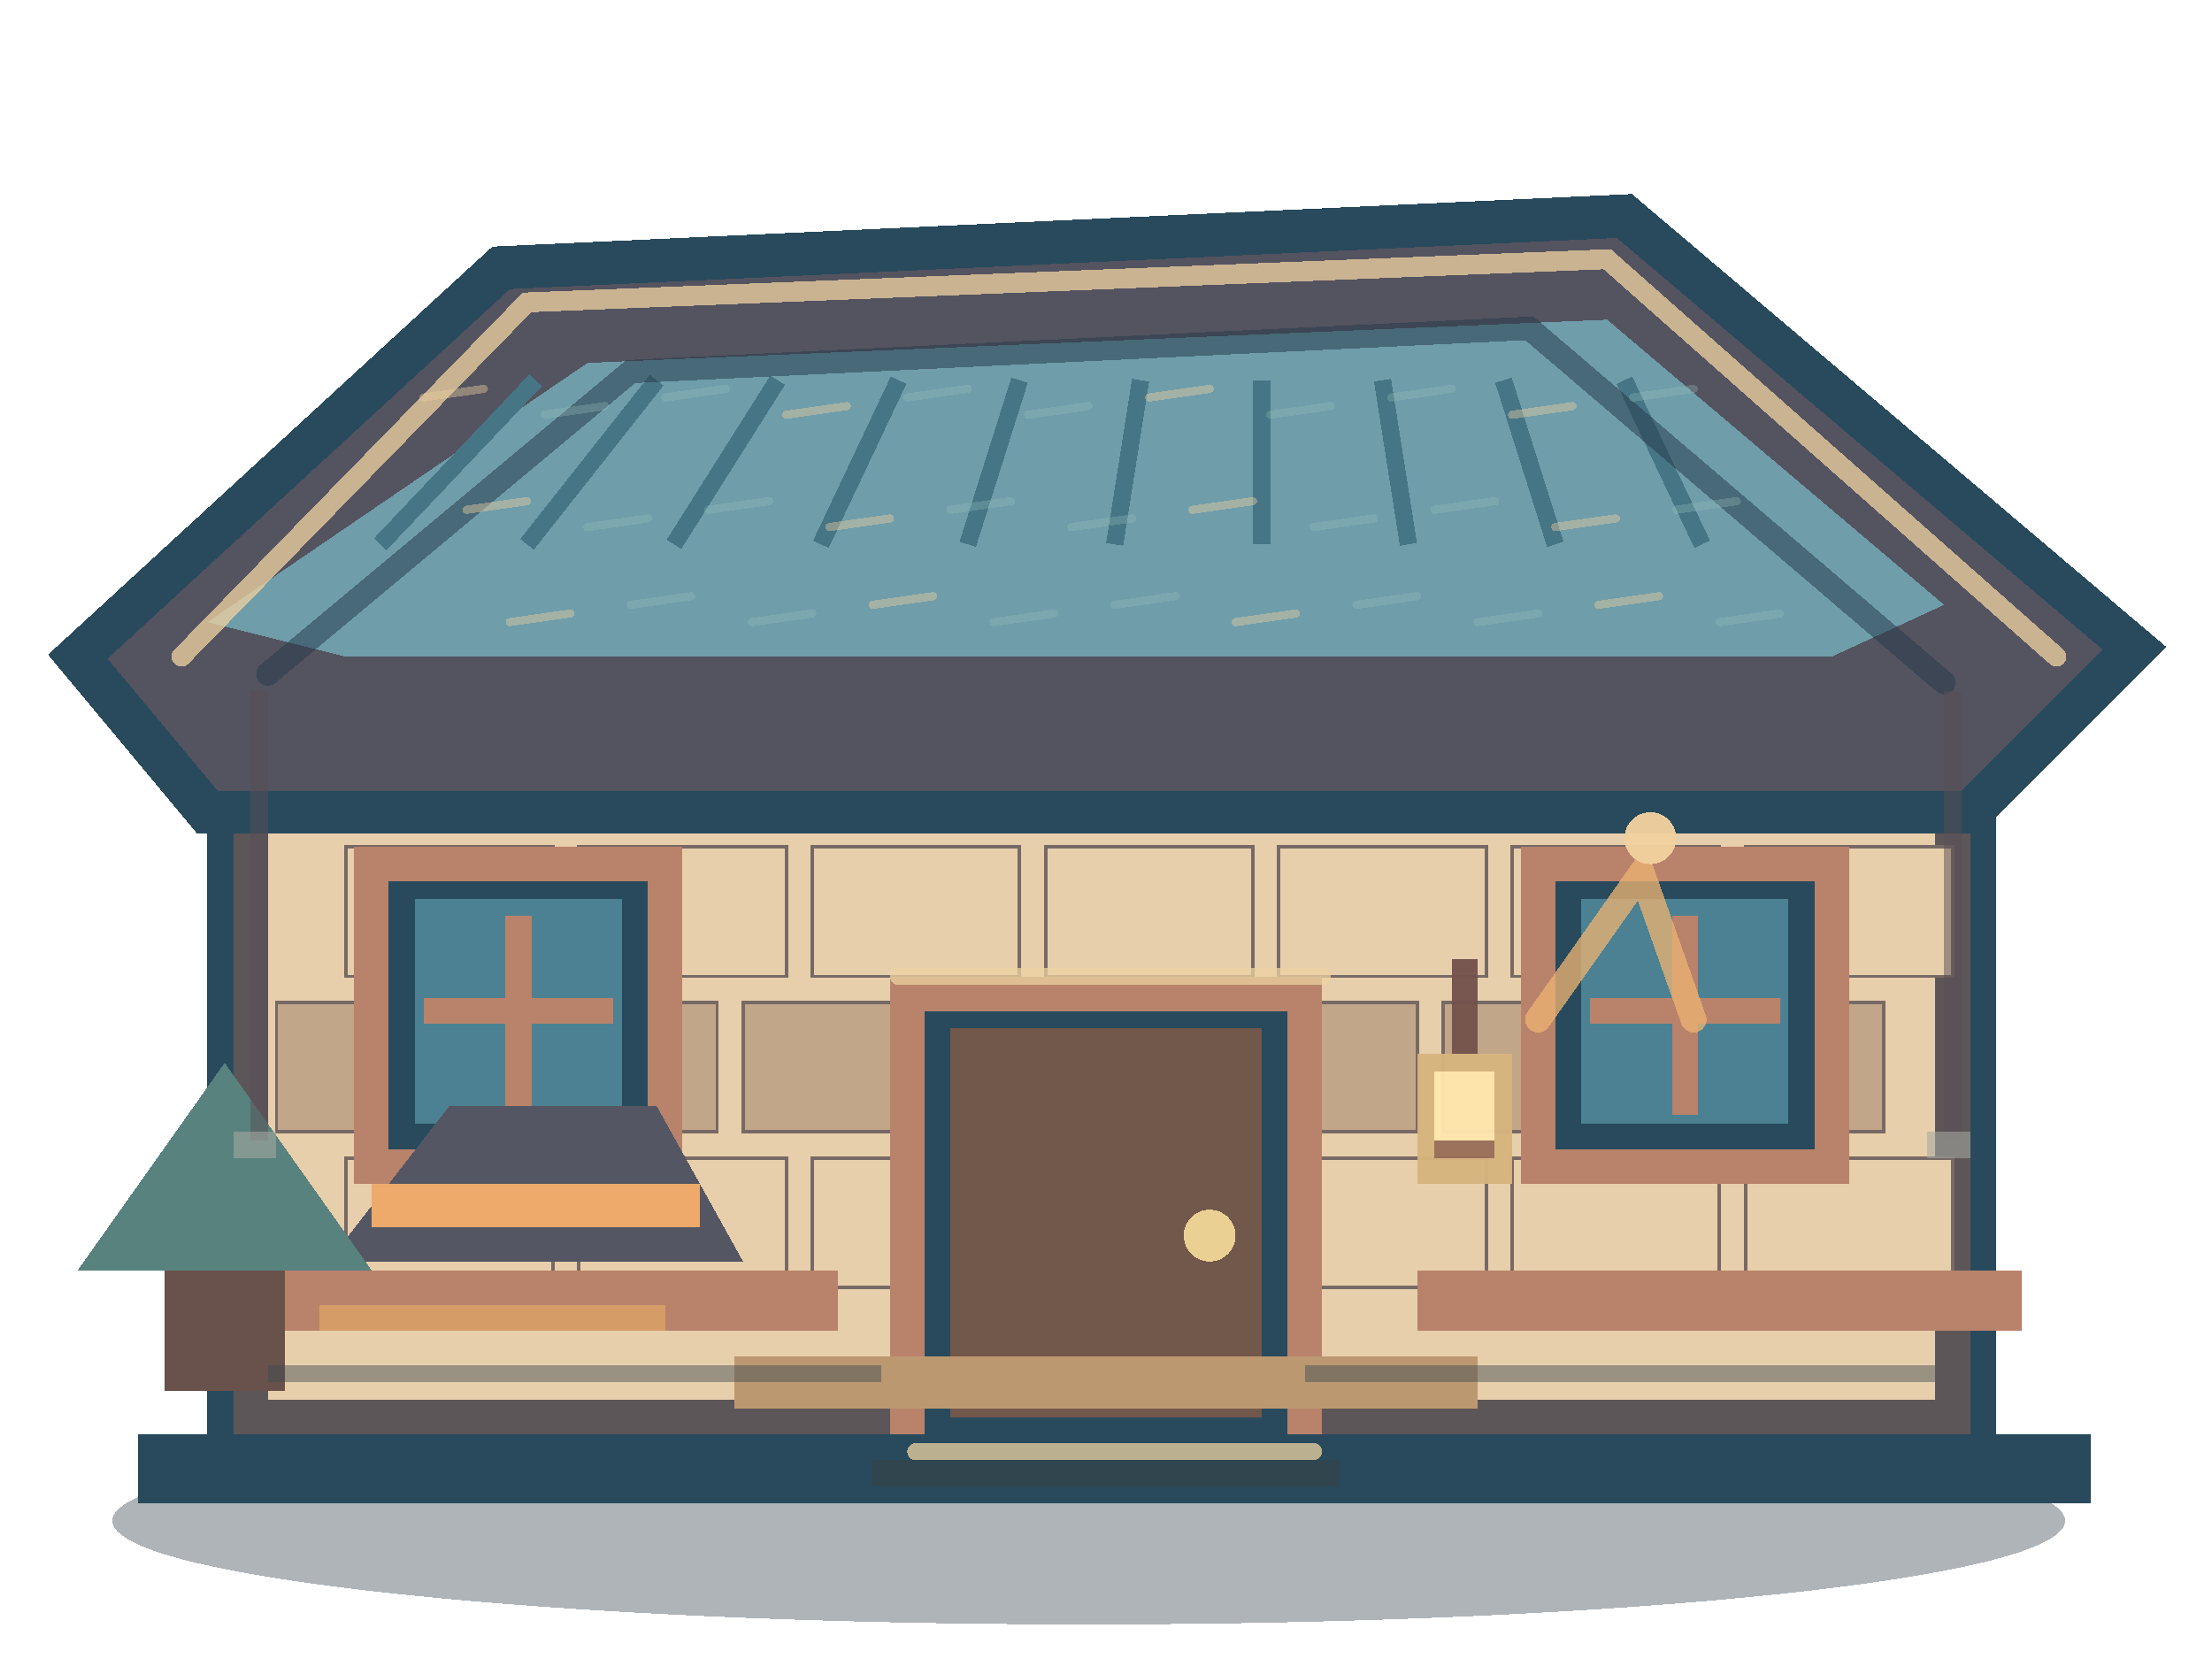
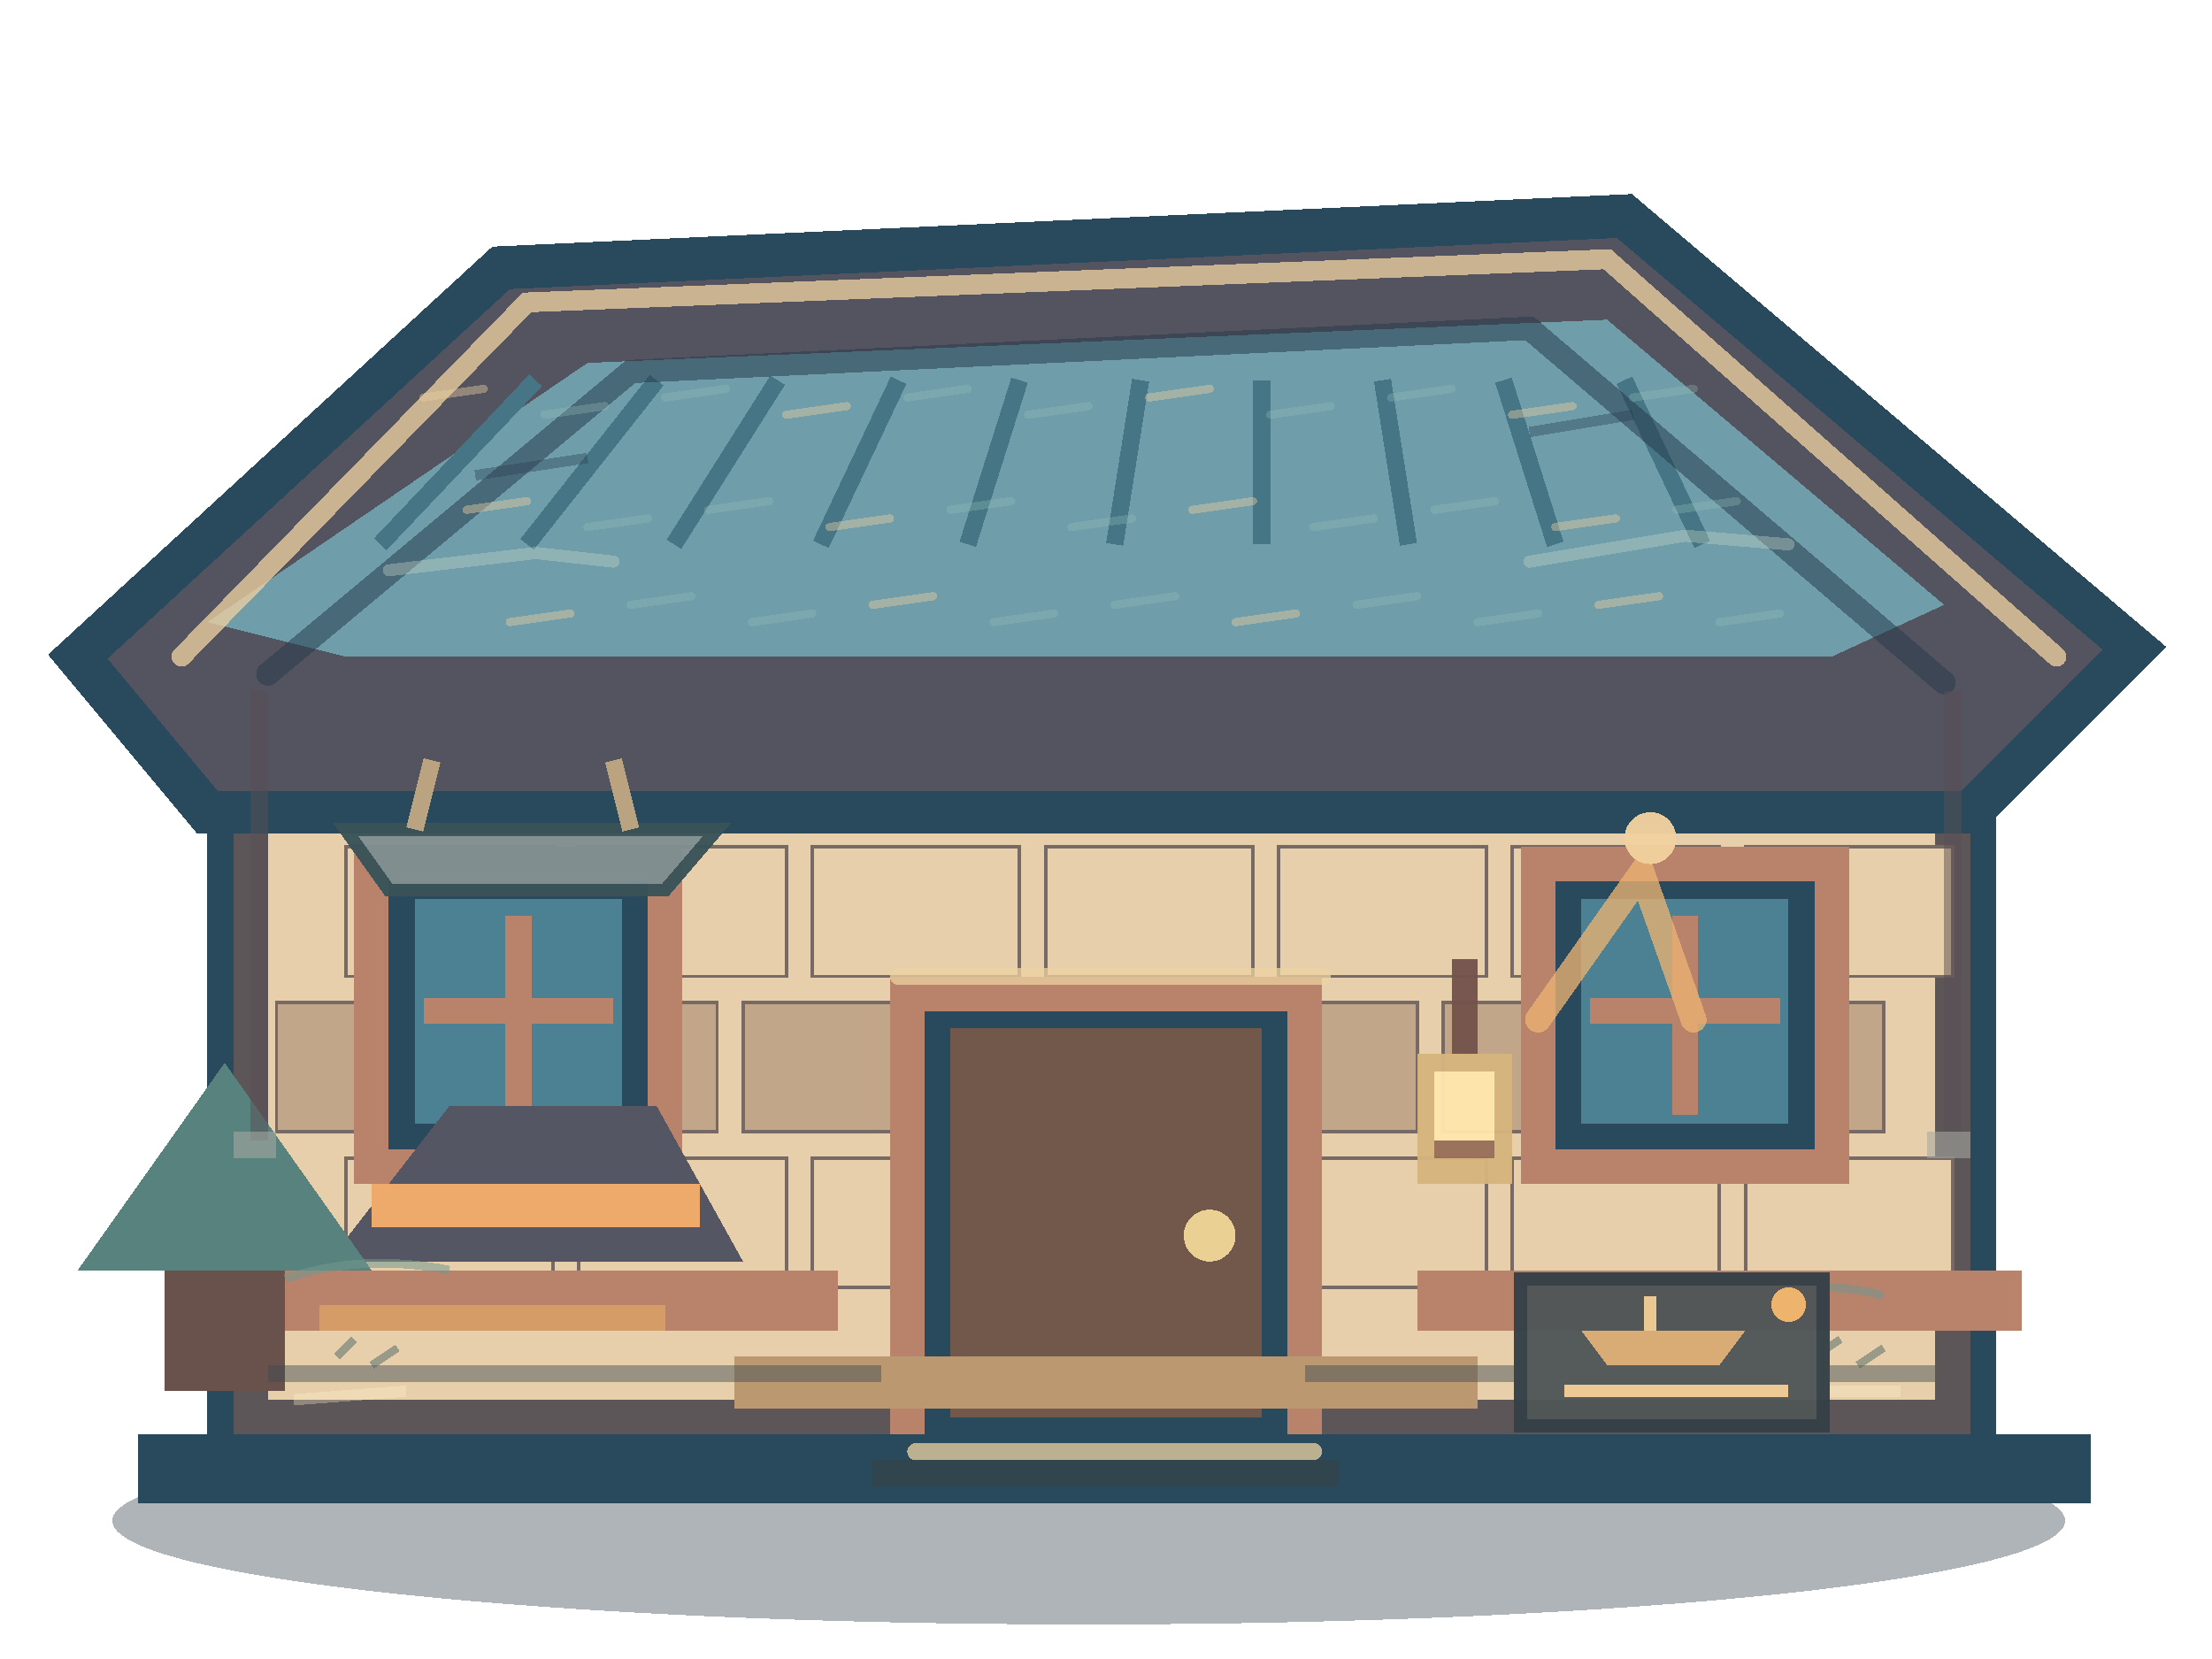
<svg xmlns="http://www.w3.org/2000/svg" width="256" height="192" viewBox="0 0 256 192">
  <defs />
  <g shape-rendering="crispEdges">
    <ellipse cx="126" cy="176" rx="113" ry="12" fill="#152433" opacity=".34" />
    <rect x="24" y="77" width="207" height="90" fill="#284a5c" />
    <rect x="29" y="73" width="197" height="91" fill="#e7cfab" stroke="#5d5658" stroke-width="4" />
    <rect x="32" y="80" width="24" height="15" fill="#c2a689" stroke="#776965" stroke-width="0.4" />
    <rect x="59" y="80" width="24" height="15" fill="#c2a689" stroke="#776965" stroke-width="0.4" />
    <rect x="86" y="80" width="24" height="15" fill="#c2a689" stroke="#776965" stroke-width="0.4" />
    <rect x="113" y="80" width="24" height="15" fill="#c2a689" stroke="#776965" stroke-width="0.4" />
    <rect x="140" y="80" width="24" height="15" fill="#c2a689" stroke="#776965" stroke-width="0.4" />
    <rect x="167" y="80" width="24" height="15" fill="#c2a689" stroke="#776965" stroke-width="0.4" />
    <rect x="194" y="80" width="24" height="15" fill="#c2a689" stroke="#776965" stroke-width="0.4" />
    <rect x="40" y="98" width="24" height="15" fill="#e7cfab" stroke="#776965" stroke-width="0.4" />
    <rect x="67" y="98" width="24" height="15" fill="#e7cfab" stroke="#776965" stroke-width="0.4" />
    <rect x="94" y="98" width="24" height="15" fill="#e7cfab" stroke="#776965" stroke-width="0.4" />
    <rect x="121" y="98" width="24" height="15" fill="#e7cfab" stroke="#776965" stroke-width="0.4" />
    <rect x="148" y="98" width="24" height="15" fill="#e7cfab" stroke="#776965" stroke-width="0.4" />
    <rect x="175" y="98" width="24" height="15" fill="#e7cfab" stroke="#776965" stroke-width="0.4" />
    <rect x="202" y="98" width="24" height="15" fill="#e7cfab" stroke="#776965" stroke-width="0.4" />
    <rect x="32" y="116" width="24" height="15" fill="#c2a689" stroke="#776965" stroke-width="0.4" />
    <rect x="59" y="116" width="24" height="15" fill="#c2a689" stroke="#776965" stroke-width="0.4" />
    <rect x="86" y="116" width="24" height="15" fill="#c2a689" stroke="#776965" stroke-width="0.4" />
    <rect x="113" y="116" width="24" height="15" fill="#c2a689" stroke="#776965" stroke-width="0.4" />
    <rect x="140" y="116" width="24" height="15" fill="#c2a689" stroke="#776965" stroke-width="0.4" />
    <rect x="167" y="116" width="24" height="15" fill="#c2a689" stroke="#776965" stroke-width="0.4" />
    <rect x="194" y="116" width="24" height="15" fill="#c2a689" stroke="#776965" stroke-width="0.4" />
    <rect x="40" y="134" width="24" height="15" fill="#e7cfab" stroke="#776965" stroke-width="0.4" />
    <rect x="67" y="134" width="24" height="15" fill="#e7cfab" stroke="#776965" stroke-width="0.4" />
    <rect x="94" y="134" width="24" height="15" fill="#e7cfab" stroke="#776965" stroke-width="0.4" />
    <rect x="121" y="134" width="24" height="15" fill="#e7cfab" stroke="#776965" stroke-width="0.4" />
    <rect x="148" y="134" width="24" height="15" fill="#e7cfab" stroke="#776965" stroke-width="0.4" />
    <rect x="175" y="134" width="24" height="15" fill="#e7cfab" stroke="#776965" stroke-width="0.4" />
    <rect x="202" y="134" width="24" height="15" fill="#e7cfab" stroke="#776965" stroke-width="0.4" />
    <path d="M9 76L58 31L188 25L247 75L228 94H24Z" fill="#545360" stroke="#284a5c" stroke-width="5" />
    <path d="M24 72L68 42L186 37L225 70L212 76H40Z" fill="#6f9daa" />
    <path d="M44 63L62 44" fill="none" stroke="#467585" stroke-width="2" />
    <path d="M61 63L76 44" fill="none" stroke="#467585" stroke-width="2" />
    <path d="M78 63L90 44" fill="none" stroke="#467585" stroke-width="2" />
    <path d="M95 63L104 44" fill="none" stroke="#467585" stroke-width="2" />
    <path d="M112 63L118 44" fill="none" stroke="#467585" stroke-width="2" />
    <path d="M129 63L132 44" fill="none" stroke="#467585" stroke-width="2" />
    <path d="M146 63L146 44" fill="none" stroke="#467585" stroke-width="2" />
    <path d="M163 63L160 44" fill="none" stroke="#467585" stroke-width="2" />
    <path d="M180 63L174 44" fill="none" stroke="#467585" stroke-width="2" />
    <path d="M197 63L188 44" fill="none" stroke="#467585" stroke-width="2" />
    <rect x="105" y="115" width="46" height="53" fill="#284a5c" stroke="#b9826b" stroke-width="4" />
    <rect x="110" y="119" width="36" height="45" fill="#72574b" />
    <circle cx="140" cy="143" r="3" fill="#ead093" />
    <rect x="43" y="100" width="34" height="35" fill="#284a5c" stroke="#b9826b" stroke-width="4" />
    <rect x="48" y="104" width="24" height="26" fill="#4b8192" />
    <path d="M60 106L60 129" fill="none" stroke="#b9826b" stroke-width="3" />
    <path d="M49 117L71 117" fill="none" stroke="#b9826b" stroke-width="3" />
    <rect x="178" y="100" width="34" height="35" fill="#284a5c" stroke="#b9826b" stroke-width="4" />
    <rect x="183" y="104" width="24" height="26" fill="#4b8192" />
    <path d="M195 106L195 129" fill="none" stroke="#b9826b" stroke-width="3" />
    <path d="M184 117L206 117" fill="none" stroke="#b9826b" stroke-width="3" />
    <rect x="22" y="147" width="75" height="7" fill="#b9826b" />
    <rect x="164" y="147" width="70" height="7" fill="#b9826b" />
    <rect x="16" y="166" width="226" height="8" fill="#284a5c" />
    <path d="M38 146L52 128L76 128L86 146Z" fill="#555663" />
    <rect x="43" y="137" width="38" height="5" fill="#edaa6b" />
    <rect x="19" y="138" width="14" height="23" fill="#68524b" />
    <path d="M26 123L9 147L43 147Z" fill="#58827e" />
    <rect x="85" y="157" width="86" height="6" fill="#bc9870" />
    <g id="deep-pass" opacity=".96">
      <path d="M21 76L61 35L186 30L238 76" fill="none" stroke="#ecd1a0" stroke-width="2.3" opacity="0.8" stroke-linecap="round" />
      <path d="M31 78L73 43L177 38L225 79" fill="none" stroke="#263a4b" stroke-width="2.7" opacity="0.55" stroke-linecap="round" />
      <path d="M49 46l7 -1" fill="none" stroke="#ecd1a0" stroke-width="0.95" opacity="0.43" stroke-linecap="round" />
      <path d="M63 48l7 -1" fill="none" stroke="#9cc4b8" stroke-width="0.95" opacity="0.3" stroke-linecap="round" />
      <path d="M77 46l7 -1" fill="none" stroke="#9cc4b8" stroke-width="0.95" opacity="0.3" stroke-linecap="round" />
      <path d="M91 48l7 -1" fill="none" stroke="#ecd1a0" stroke-width="0.95" opacity="0.43" stroke-linecap="round" />
      <path d="M105 46l7 -1" fill="none" stroke="#9cc4b8" stroke-width="0.95" opacity="0.3" stroke-linecap="round" />
      <path d="M119 48l7 -1" fill="none" stroke="#9cc4b8" stroke-width="0.95" opacity="0.3" stroke-linecap="round" />
      <path d="M133 46l7 -1" fill="none" stroke="#ecd1a0" stroke-width="0.95" opacity="0.43" stroke-linecap="round" />
      <path d="M147 48l7 -1" fill="none" stroke="#9cc4b8" stroke-width="0.95" opacity="0.3" stroke-linecap="round" />
      <path d="M161 46l7 -1" fill="none" stroke="#9cc4b8" stroke-width="0.95" opacity="0.3" stroke-linecap="round" />
      <path d="M175 48l7 -1" fill="none" stroke="#ecd1a0" stroke-width="0.95" opacity="0.43" stroke-linecap="round" />
      <path d="M189 46l7 -1" fill="none" stroke="#9cc4b8" stroke-width="0.95" opacity="0.3" stroke-linecap="round" />
      <path d="M54 59l7 -1" fill="none" stroke="#ecd1a0" stroke-width="0.95" opacity="0.43" stroke-linecap="round" />
      <path d="M68 61l7 -1" fill="none" stroke="#9cc4b8" stroke-width="0.95" opacity="0.3" stroke-linecap="round" />
      <path d="M82 59l7 -1" fill="none" stroke="#9cc4b8" stroke-width="0.95" opacity="0.3" stroke-linecap="round" />
      <path d="M96 61l7 -1" fill="none" stroke="#ecd1a0" stroke-width="0.95" opacity="0.43" stroke-linecap="round" />
      <path d="M110 59l7 -1" fill="none" stroke="#9cc4b8" stroke-width="0.95" opacity="0.3" stroke-linecap="round" />
      <path d="M124 61l7 -1" fill="none" stroke="#9cc4b8" stroke-width="0.95" opacity="0.3" stroke-linecap="round" />
      <path d="M138 59l7 -1" fill="none" stroke="#ecd1a0" stroke-width="0.95" opacity="0.43" stroke-linecap="round" />
      <path d="M152 61l7 -1" fill="none" stroke="#9cc4b8" stroke-width="0.95" opacity="0.3" stroke-linecap="round" />
      <path d="M166 59l7 -1" fill="none" stroke="#9cc4b8" stroke-width="0.95" opacity="0.3" stroke-linecap="round" />
      <path d="M180 61l7 -1" fill="none" stroke="#ecd1a0" stroke-width="0.95" opacity="0.43" stroke-linecap="round" />
      <path d="M194 59l7 -1" fill="none" stroke="#9cc4b8" stroke-width="0.95" opacity="0.3" stroke-linecap="round" />
      <path d="M59 72l7 -1" fill="none" stroke="#ecd1a0" stroke-width="0.95" opacity="0.43" stroke-linecap="round" />
      <path d="M73 70l7 -1" fill="none" stroke="#9cc4b8" stroke-width="0.95" opacity="0.3" stroke-linecap="round" />
      <path d="M87 72l7 -1" fill="none" stroke="#9cc4b8" stroke-width="0.95" opacity="0.3" stroke-linecap="round" />
      <path d="M101 70l7 -1" fill="none" stroke="#ecd1a0" stroke-width="0.95" opacity="0.43" stroke-linecap="round" />
      <path d="M115 72l7 -1" fill="none" stroke="#9cc4b8" stroke-width="0.95" opacity="0.3" stroke-linecap="round" />
      <path d="M129 70l7 -1" fill="none" stroke="#9cc4b8" stroke-width="0.95" opacity="0.3" stroke-linecap="round" />
      <path d="M143 72l7 -1" fill="none" stroke="#ecd1a0" stroke-width="0.95" opacity="0.43" stroke-linecap="round" />
      <path d="M157 70l7 -1" fill="none" stroke="#9cc4b8" stroke-width="0.95" opacity="0.3" stroke-linecap="round" />
      <path d="M171 72l7 -1" fill="none" stroke="#9cc4b8" stroke-width="0.95" opacity="0.3" stroke-linecap="round" />
      <path d="M185 70l7 -1" fill="none" stroke="#ecd1a0" stroke-width="0.95" opacity="0.43" stroke-linecap="round" />
      <path d="M199 72l7 -1" fill="none" stroke="#9cc4b8" stroke-width="0.95" opacity="0.3" stroke-linecap="round" />
      <rect x="31" y="158" width="71" height="2" fill="#3d4a4f" opacity="0.48" />
      <rect x="151" y="158" width="73" height="2" fill="#3d4a4f" opacity="0.48" />
      <path d="M104 113H153M106 168H152" fill="none" stroke="#ecd1a0" stroke-width="2" opacity="0.78" stroke-linecap="round" />
      <rect x="101" y="169" width="54" height="3" fill="#35444b" opacity="0.8" />
      <rect x="29" y="80" width="2" height="52" fill="#594e54" opacity="0.52" />
      <rect x="27" y="131" width="5" height="3" fill="#a6a9a2" opacity="0.6" />
      <rect x="225" y="80" width="2" height="52" fill="#594e54" opacity="0.52" />
      <rect x="223" y="131" width="5" height="3" fill="#a6a9a2" opacity="0.6" />
      <path d="M178 118L190 101L196 118" fill="none" stroke="#ebb373" stroke-width="3" opacity="0.8" stroke-linecap="round" />
      <circle cx="191" cy="97" r="3" fill="#f1d19e" opacity="1" />
      <rect x="37" y="151" width="40" height="3" fill="#d69d68" opacity="1" />
      <rect x="168" y="111" width="3" height="14" fill="#73524b" opacity="1" />
      <rect x="164" y="122" width="11" height="15" fill="#d6b47d" opacity="1" />
      <rect x="166" y="124" width="7" height="9" fill="#ffe6ac" opacity="1" />
      <rect x="166" y="132" width="7" height="2" fill="#986e57" opacity="1" />
+       <g id="c21-coastal-facade-material" opacity=".87">
+         <path d="M45 66l17 -2 9 1M177 65l18 -3 12 1" stroke="#d0dfce" opacity=".40" stroke-width="1.4" fill="none" stroke-linecap="round" />
+         <path d="M55 55l13 -2M177 50l12 -2" stroke="#253f50" opacity=".45" stroke-width="1.2" fill="none" />
+         <path d="M33 148q9 -3 19 -1M200 150q12 -2 18 0" stroke="#73988f" opacity=".65" stroke-width="1" fill="none" />
+         <path d="M34 162l13 -1M206 161l14 0" stroke="#fff0cf" opacity=".39" stroke-width="1.3" fill="none" />
+         <path d="M39 157l2 -2m2 3l3 -2M210 157l3 -2m2 3l3 -2" stroke="#405d61" opacity=".55" stroke-width=".9" />
+       </g>
+       <g id="c21-smith">
+         <path d="M40 96h43l-6 7H45Z" fill="#7f8f91" stroke="#385257" stroke-width="1.5" />
+         <path d="M48 96l2 -8m23 8l-2 -8" stroke="#c0a781" stroke-width="2" />
+         <path d="M176 148h35v17h-35z" fill="#4f5556" stroke="#333f47" stroke-width="1.5" />
+         <path d="M183 154h19l-3 4h-13Z" fill="#d9ab73" />
+         <path d="M191 154v-4m-10 11h26" stroke="#edca94" stroke-width="1.4" />
+         <circle cx="207" cy="151" r="2" fill="#efb66e" />
+       </g>
    </g>
  </g>
</svg>
